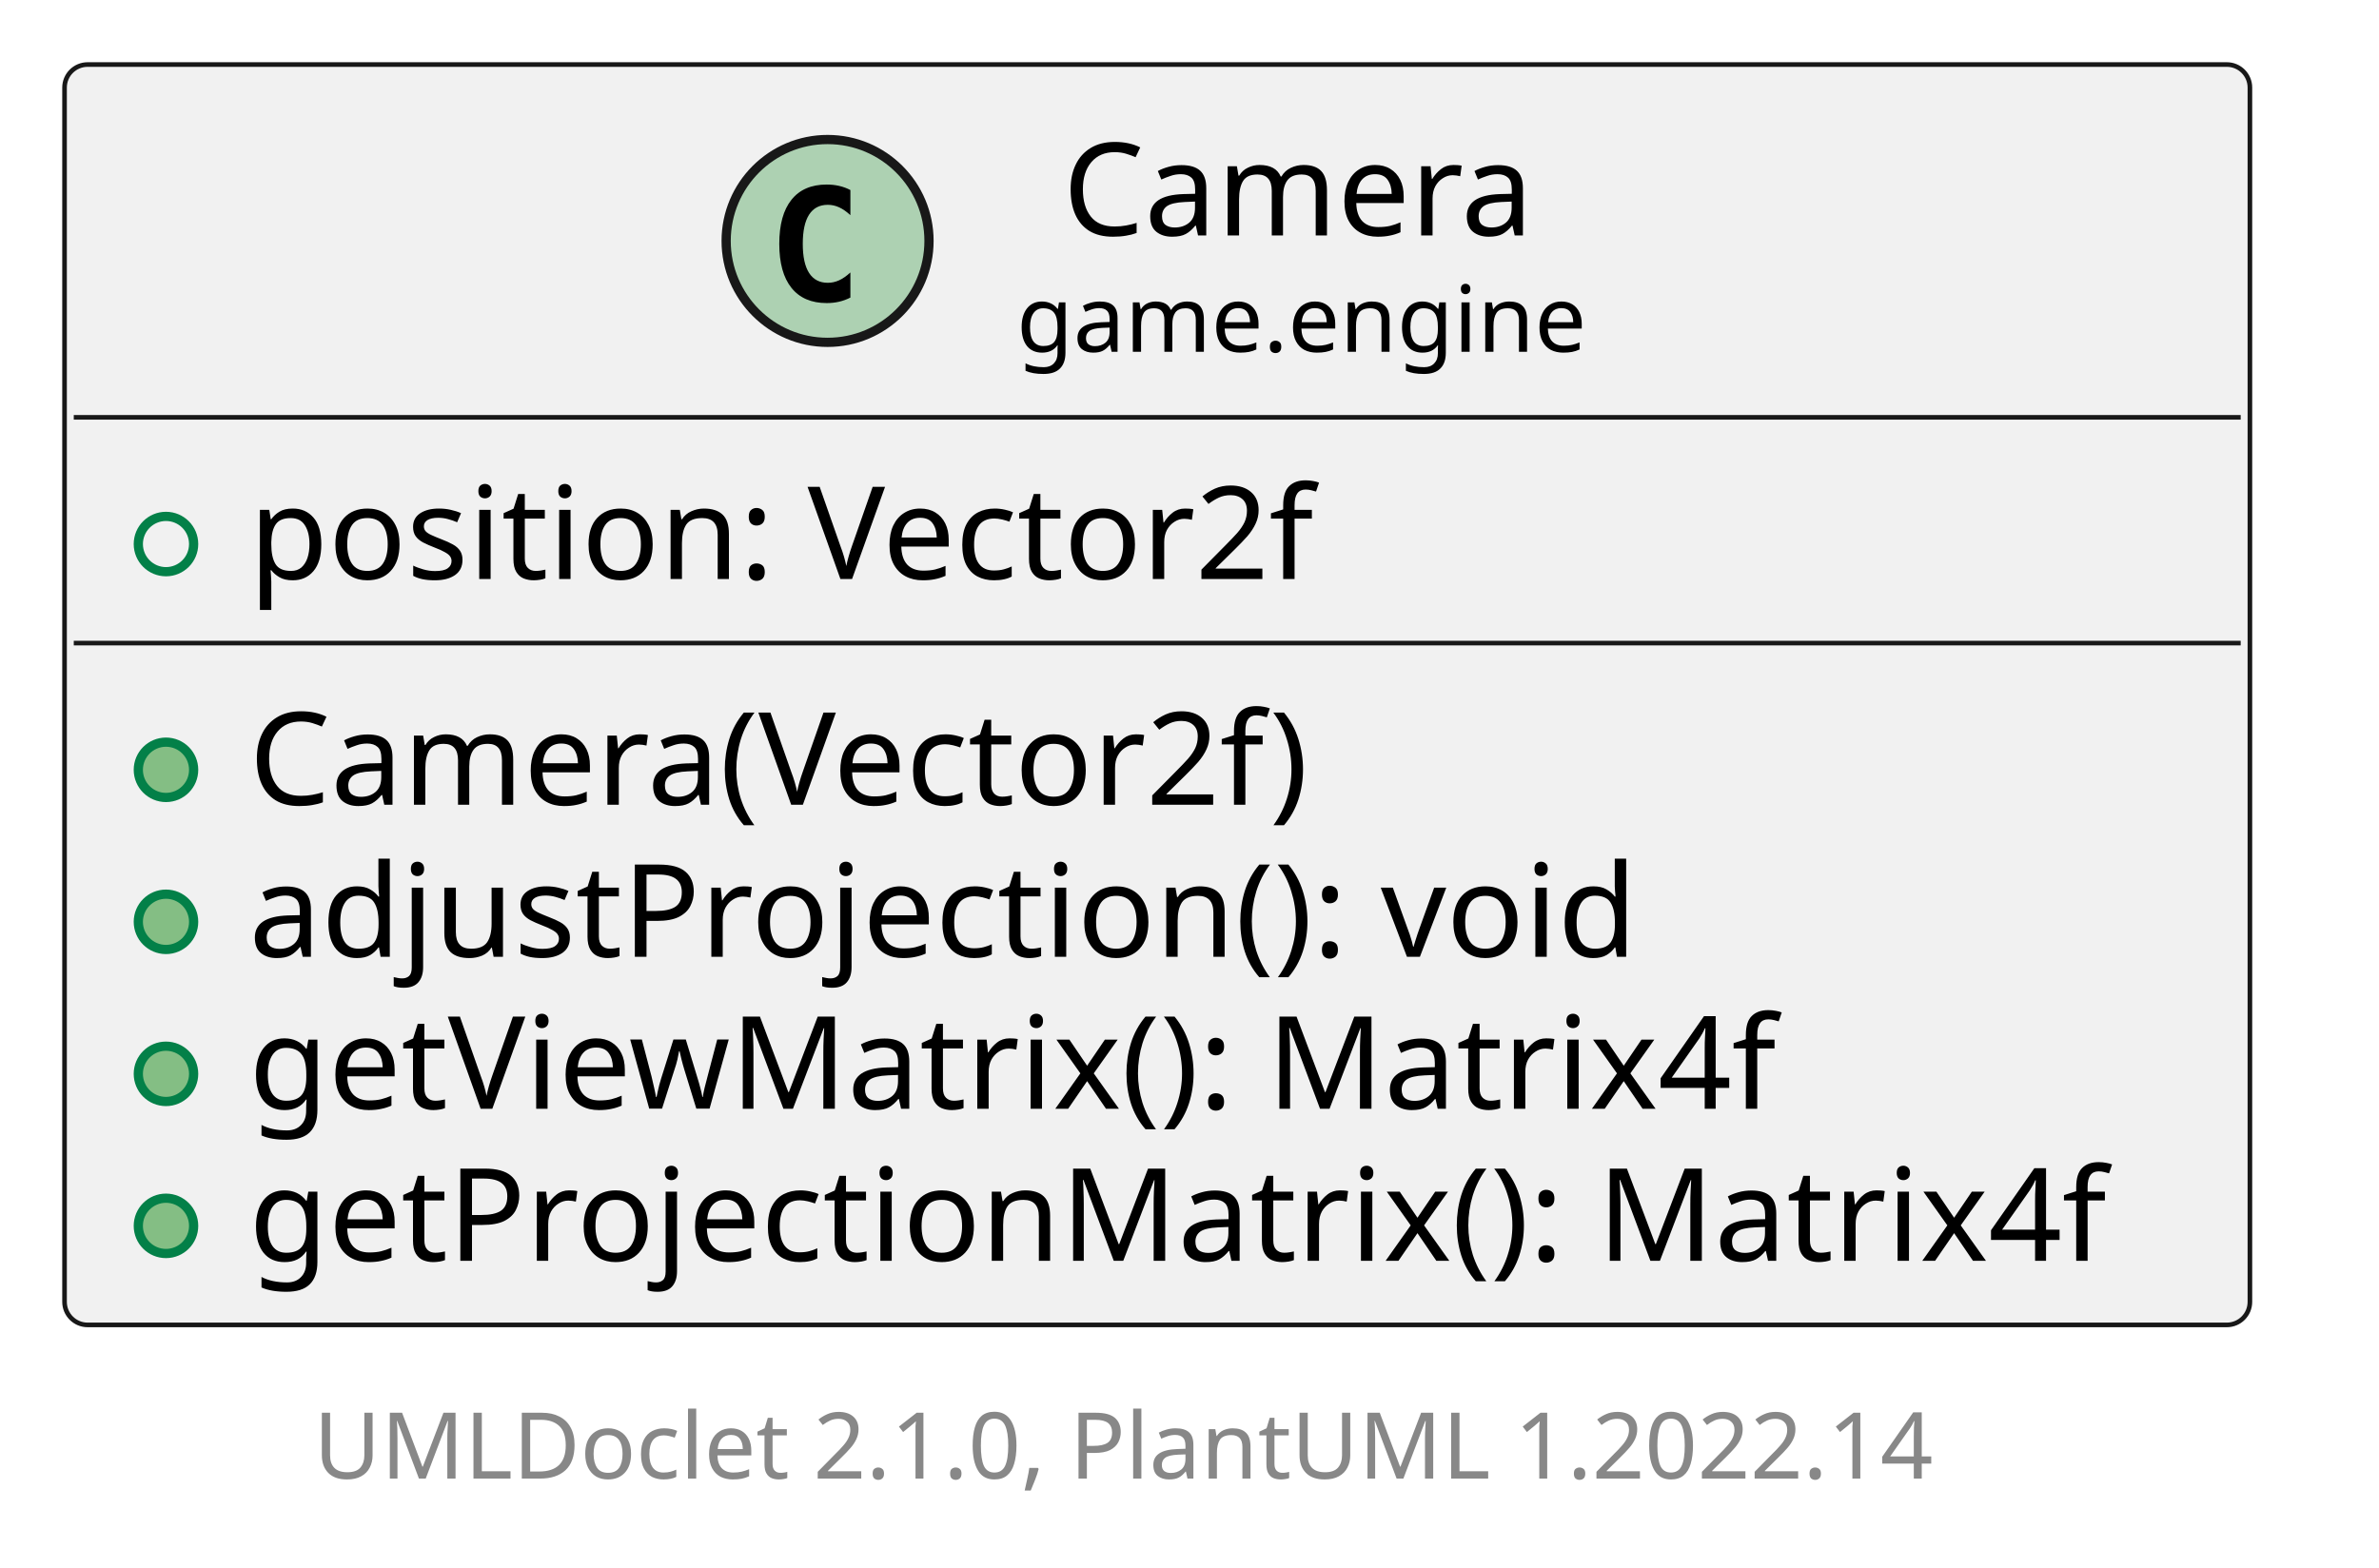
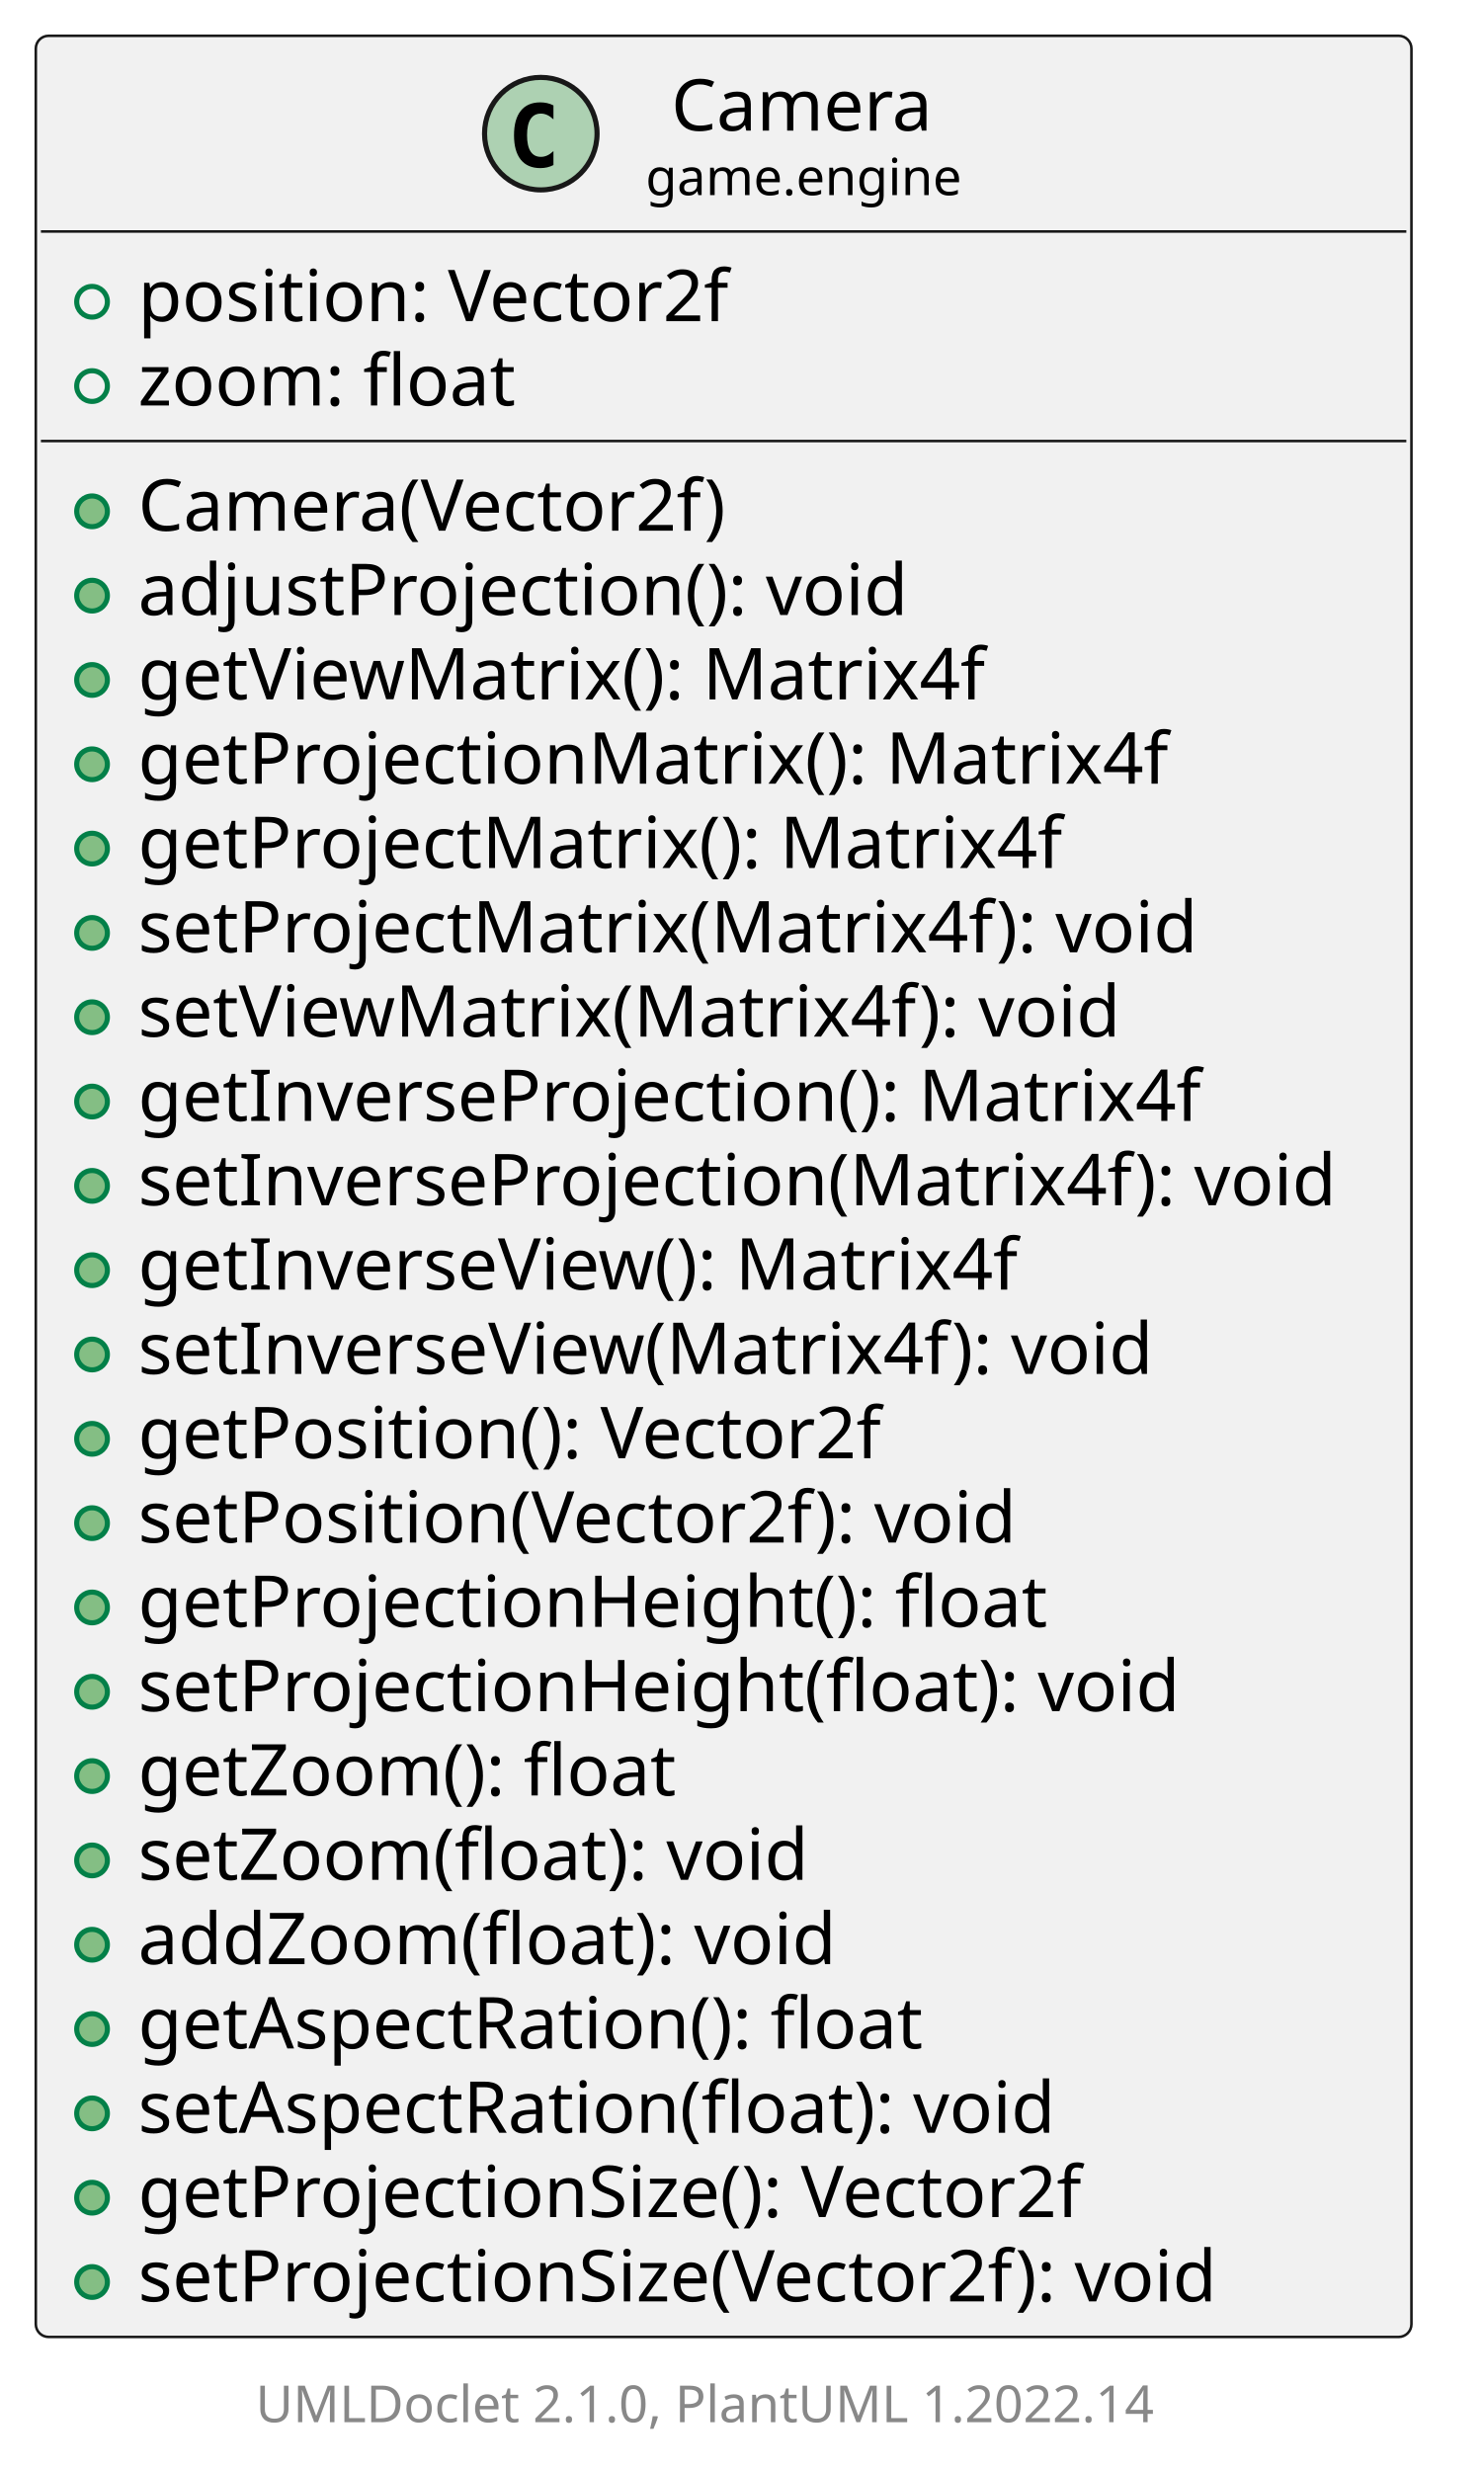
- <svg xmlns="http://www.w3.org/2000/svg" xmlns:xlink="http://www.w3.org/1999/xlink" contentStyleType="text/css" height="170px" preserveAspectRatio="none" style="width:258px;height:170px;background:#FFFFFF;" version="1.1" viewBox="0 0 258 170" width="258px" zoomAndPan="magnify">
+ <svg xmlns="http://www.w3.org/2000/svg" xmlns:xlink="http://www.w3.org/1999/xlink" contentStyleType="text/css" height="483px" preserveAspectRatio="none" style="width:290px;height:483px;background:#FFFFFF;" version="1.1" viewBox="0 0 290 483" width="290px" zoomAndPan="magnify">
  <defs />
  <g>
    <a href="Camera.html" target="_top" title="Camera.html" xlink:actuate="onRequest" xlink:href="Camera.html" xlink:show="new" xlink:title="Camera.html" xlink:type="simple">
      <g id="elem_game.engine.Camera">
-         <rect codeLine="5" fill="#F1F1F1" height="136.707" id="game.engine.Camera" rx="2.5" ry="2.5" style="stroke:#181818;stroke-width:0.5;" width="237" x="7" y="7" />
-         <ellipse cx="89.75" cy="26.133" fill="#ADD1B2" rx="11" ry="11" style="stroke:#181818;stroke-width:1.0;" />
-         <path d="M92.223,32.276 Q91.642,32.575 91.003,32.724 Q90.364,32.873 89.658,32.873 Q87.151,32.873 85.832,31.222 Q84.512,29.57 84.512,26.449 Q84.512,23.319 85.832,21.668 Q87.151,20.016 89.658,20.016 Q90.364,20.016 91.011,20.165 Q91.659,20.314 92.223,20.613 L92.223,23.336 Q91.592,22.755 90.999,22.485 Q90.405,22.215 89.774,22.215 Q88.43,22.215 87.745,23.282 Q87.06,24.349 87.06,26.449 Q87.06,28.541 87.745,29.607 Q88.43,30.674 89.774,30.674 Q90.405,30.674 90.999,30.404 Q91.592,30.134 92.223,29.553 Z " fill="#000000" />
-         <text fill="#000000" font-family="sans-serif" font-size="14" lengthAdjust="spacing" textLength="53" x="115.25" y="25.535">Camera</text>
-         <text fill="#000000" font-family="sans-serif" font-size="10" lengthAdjust="spacing" textLength="63" x="110.25" y="38.156">game.engine</text>
-         <line style="stroke:#181818;stroke-width:0.5;" x1="8" x2="243" y1="45.266" y2="45.266" />
+         <rect codeLine="5" fill="#F1F1F1" height="449.984" id="game.engine.Camera" rx="2.5" ry="2.5" style="stroke:#181818;stroke-width:0.5;" width="269" x="7" y="7" />
+         <ellipse cx="105.75" cy="26.133" fill="#ADD1B2" rx="11" ry="11" style="stroke:#181818;stroke-width:1.0;" />
+         <path d="M108.223,32.276 Q107.642,32.575 107.003,32.724 Q106.364,32.873 105.658,32.873 Q103.151,32.873 101.832,31.222 Q100.512,29.57 100.512,26.449 Q100.512,23.319 101.832,21.668 Q103.151,20.016 105.658,20.016 Q106.364,20.016 107.011,20.165 Q107.659,20.314 108.223,20.613 L108.223,23.336 Q107.592,22.755 106.999,22.485 Q106.405,22.215 105.774,22.215 Q104.43,22.215 103.745,23.282 Q103.06,24.349 103.06,26.449 Q103.06,28.541 103.745,29.607 Q104.43,30.674 105.774,30.674 Q106.405,30.674 106.999,30.404 Q107.592,30.134 108.223,29.553 Z " fill="#000000" />
+         <text fill="#000000" font-family="sans-serif" font-size="14" lengthAdjust="spacing" textLength="53" x="131.25" y="25.535">Camera</text>
+         <text fill="#000000" font-family="sans-serif" font-size="10" lengthAdjust="spacing" textLength="63" x="126.25" y="38.156">game.engine</text>
+         <line style="stroke:#181818;stroke-width:0.5;" x1="8" x2="275" y1="45.266" y2="45.266" />
        <ellipse cx="18" cy="59.01" fill="none" rx="3" ry="3" style="stroke:#038048;stroke-width:1.0;" />
        <text fill="#000000" font-family="sans-serif" font-size="14" lengthAdjust="spacing" textLength="122" x="27" y="62.801">position: Vector2f</text>
-         <line style="stroke:#181818;stroke-width:0.5;" x1="8" x2="243" y1="69.754" y2="69.754" />
-         <ellipse cx="18" cy="83.498" fill="#84BE84" rx="3" ry="3" style="stroke:#038048;stroke-width:1.0;" />
-         <text fill="#000000" font-family="sans-serif" font-size="14" lengthAdjust="spacing" textLength="121" x="27" y="87.289">Camera(Vector2f)</text>
+         <ellipse cx="18" cy="75.498" fill="none" rx="3" ry="3" style="stroke:#038048;stroke-width:1.0;" />
+         <text fill="#000000" font-family="sans-serif" font-size="14" lengthAdjust="spacing" textLength="78" x="27" y="79.289">zoom: float</text>
+         <line style="stroke:#181818;stroke-width:0.5;" x1="8" x2="275" y1="86.242" y2="86.242" />
        <ellipse cx="18" cy="99.986" fill="#84BE84" rx="3" ry="3" style="stroke:#038048;stroke-width:1.0;" />
-         <text fill="#000000" font-family="sans-serif" font-size="14" lengthAdjust="spacing" textLength="158" x="27" y="103.777">adjustProjection(): void</text>
+         <text fill="#000000" font-family="sans-serif" font-size="14" lengthAdjust="spacing" textLength="121" x="27" y="103.777">Camera(Vector2f)</text>
        <ellipse cx="18" cy="116.475" fill="#84BE84" rx="3" ry="3" style="stroke:#038048;stroke-width:1.0;" />
-         <text fill="#000000" font-family="sans-serif" font-size="14" lengthAdjust="spacing" textLength="174" x="27" y="120.266">getViewMatrix(): Matrix4f</text>
+         <text fill="#000000" font-family="sans-serif" font-size="14" lengthAdjust="spacing" textLength="158" x="27" y="120.266">adjustProjection(): void</text>
        <ellipse cx="18" cy="132.963" fill="#84BE84" rx="3" ry="3" style="stroke:#038048;stroke-width:1.0;" />
-         <text fill="#000000" font-family="sans-serif" font-size="14" lengthAdjust="spacing" textLength="211" x="27" y="136.754">getProjectionMatrix(): Matrix4f</text>
+         <text fill="#000000" font-family="sans-serif" font-size="14" lengthAdjust="spacing" textLength="174" x="27" y="136.754">getViewMatrix(): Matrix4f</text>
+         <ellipse cx="18" cy="149.451" fill="#84BE84" rx="3" ry="3" style="stroke:#038048;stroke-width:1.0;" />
+         <text fill="#000000" font-family="sans-serif" font-size="14" lengthAdjust="spacing" textLength="211" x="27" y="153.242">getProjectionMatrix(): Matrix4f</text>
+         <ellipse cx="18" cy="165.94" fill="#84BE84" rx="3" ry="3" style="stroke:#038048;stroke-width:1.0;" />
+         <text fill="#000000" font-family="sans-serif" font-size="14" lengthAdjust="spacing" textLength="189" x="27" y="169.731">getProjectMatrix(): Matrix4f</text>
+         <ellipse cx="18" cy="182.428" fill="#84BE84" rx="3" ry="3" style="stroke:#038048;stroke-width:1.0;" />
+         <text fill="#000000" font-family="sans-serif" font-size="14" lengthAdjust="spacing" textLength="216" x="27" y="186.219">setProjectMatrix(Matrix4f): void</text>
+         <ellipse cx="18" cy="198.916" fill="#84BE84" rx="3" ry="3" style="stroke:#038048;stroke-width:1.0;" />
+         <text fill="#000000" font-family="sans-serif" font-size="14" lengthAdjust="spacing" textLength="201" x="27" y="202.707">setViewMatrix(Matrix4f): void</text>
+         <ellipse cx="18" cy="215.404" fill="#84BE84" rx="3" ry="3" style="stroke:#038048;stroke-width:1.0;" />
+         <text fill="#000000" font-family="sans-serif" font-size="14" lengthAdjust="spacing" textLength="216" x="27" y="219.195">getInverseProjection(): Matrix4f</text>
+         <ellipse cx="18" cy="231.893" fill="#84BE84" rx="3" ry="3" style="stroke:#038048;stroke-width:1.0;" />
+         <text fill="#000000" font-family="sans-serif" font-size="14" lengthAdjust="spacing" textLength="243" x="27" y="235.684">setInverseProjection(Matrix4f): void</text>
+         <ellipse cx="18" cy="248.381" fill="#84BE84" rx="3" ry="3" style="stroke:#038048;stroke-width:1.0;" />
+         <text fill="#000000" font-family="sans-serif" font-size="14" lengthAdjust="spacing" textLength="179" x="27" y="252.172">getInverseView(): Matrix4f</text>
+         <ellipse cx="18" cy="264.869" fill="#84BE84" rx="3" ry="3" style="stroke:#038048;stroke-width:1.0;" />
+         <text fill="#000000" font-family="sans-serif" font-size="14" lengthAdjust="spacing" textLength="206" x="27" y="268.66">setInverseView(Matrix4f): void</text>
+         <ellipse cx="18" cy="281.357" fill="#84BE84" rx="3" ry="3" style="stroke:#038048;stroke-width:1.0;" />
+         <text fill="#000000" font-family="sans-serif" font-size="14" lengthAdjust="spacing" textLength="153" x="27" y="285.148">getPosition(): Vector2f</text>
+         <ellipse cx="18" cy="297.846" fill="#84BE84" rx="3" ry="3" style="stroke:#038048;stroke-width:1.0;" />
+         <text fill="#000000" font-family="sans-serif" font-size="14" lengthAdjust="spacing" textLength="180" x="27" y="301.637">setPosition(Vector2f): void</text>
+         <ellipse cx="18" cy="314.334" fill="#84BE84" rx="3" ry="3" style="stroke:#038048;stroke-width:1.0;" />
+         <text fill="#000000" font-family="sans-serif" font-size="14" lengthAdjust="spacing" textLength="185" x="27" y="318.125">getProjectionHeight(): float</text>
+         <ellipse cx="18" cy="330.822" fill="#84BE84" rx="3" ry="3" style="stroke:#038048;stroke-width:1.0;" />
+         <text fill="#000000" font-family="sans-serif" font-size="14" lengthAdjust="spacing" textLength="212" x="27" y="334.613">setProjectionHeight(float): void</text>
+         <ellipse cx="18" cy="347.31" fill="#84BE84" rx="3" ry="3" style="stroke:#038048;stroke-width:1.0;" />
+         <text fill="#000000" font-family="sans-serif" font-size="14" lengthAdjust="spacing" textLength="110" x="27" y="351.102">getZoom(): float</text>
+         <ellipse cx="18" cy="363.799" fill="#84BE84" rx="3" ry="3" style="stroke:#038048;stroke-width:1.0;" />
+         <text fill="#000000" font-family="sans-serif" font-size="14" lengthAdjust="spacing" textLength="137" x="27" y="367.59">setZoom(float): void</text>
+         <ellipse cx="18" cy="380.287" fill="#84BE84" rx="3" ry="3" style="stroke:#038048;stroke-width:1.0;" />
+         <text fill="#000000" font-family="sans-serif" font-size="14" lengthAdjust="spacing" textLength="143" x="27" y="384.078">addZoom(float): void</text>
+         <ellipse cx="18" cy="396.775" fill="#84BE84" rx="3" ry="3" style="stroke:#038048;stroke-width:1.0;" />
+         <text fill="#000000" font-family="sans-serif" font-size="14" lengthAdjust="spacing" textLength="161" x="27" y="400.566">getAspectRation(): float</text>
+         <ellipse cx="18" cy="413.264" fill="#84BE84" rx="3" ry="3" style="stroke:#038048;stroke-width:1.0;" />
+         <text fill="#000000" font-family="sans-serif" font-size="14" lengthAdjust="spacing" textLength="188" x="27" y="417.055">setAspectRation(float): void</text>
+         <ellipse cx="18" cy="429.752" fill="#84BE84" rx="3" ry="3" style="stroke:#038048;stroke-width:1.0;" />
+         <text fill="#000000" font-family="sans-serif" font-size="14" lengthAdjust="spacing" textLength="195" x="27" y="433.543">getProjectionSize(): Vector2f</text>
+         <ellipse cx="18" cy="446.24" fill="#84BE84" rx="3" ry="3" style="stroke:#038048;stroke-width:1.0;" />
+         <text fill="#000000" font-family="sans-serif" font-size="14" lengthAdjust="spacing" textLength="222" x="27" y="450.031">setProjectionSize(Vector2f): void</text>
      </g>
    </a>
-     <text fill="#888888" font-family="sans-serif" font-size="10" lengthAdjust="spacing" textLength="182" x="34" y="160.375">UMLDoclet 2.1.0, PlantUML 1.2022.14</text>
+     <text fill="#888888" font-family="sans-serif" font-size="10" lengthAdjust="spacing" textLength="182" x="50" y="473.652">UMLDoclet 2.1.0, PlantUML 1.2022.14</text>
  </g>
</svg>
